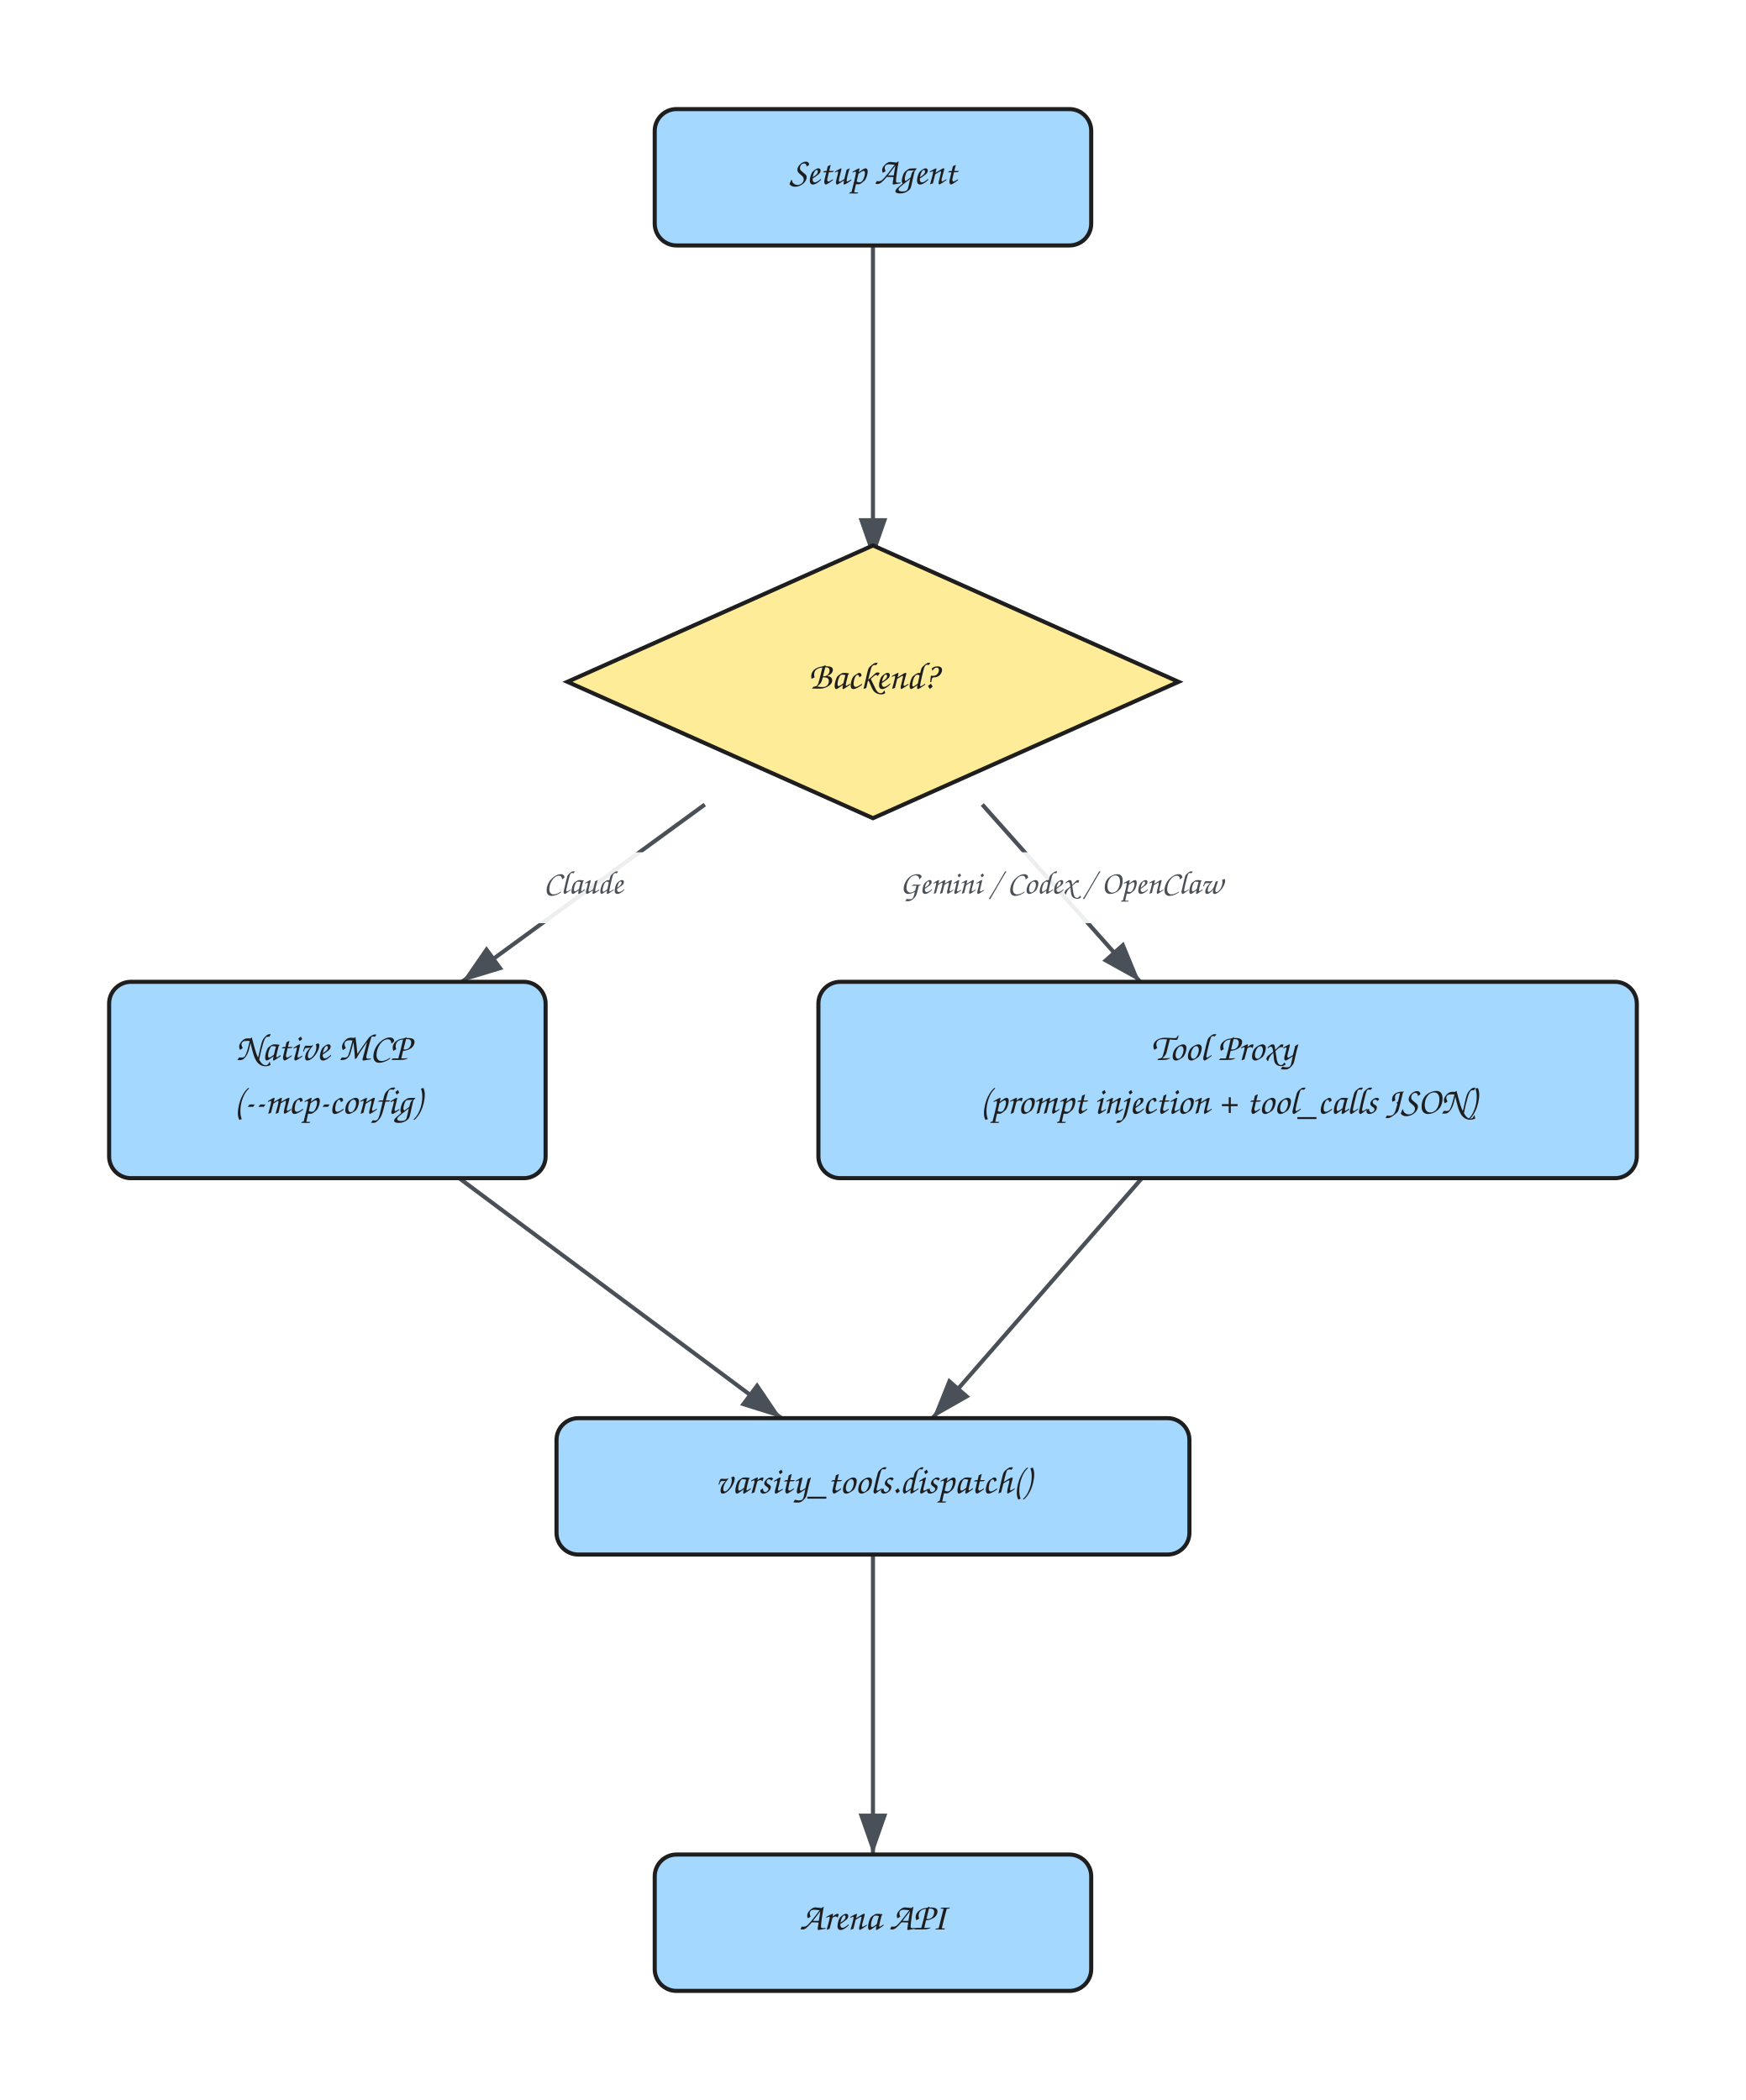
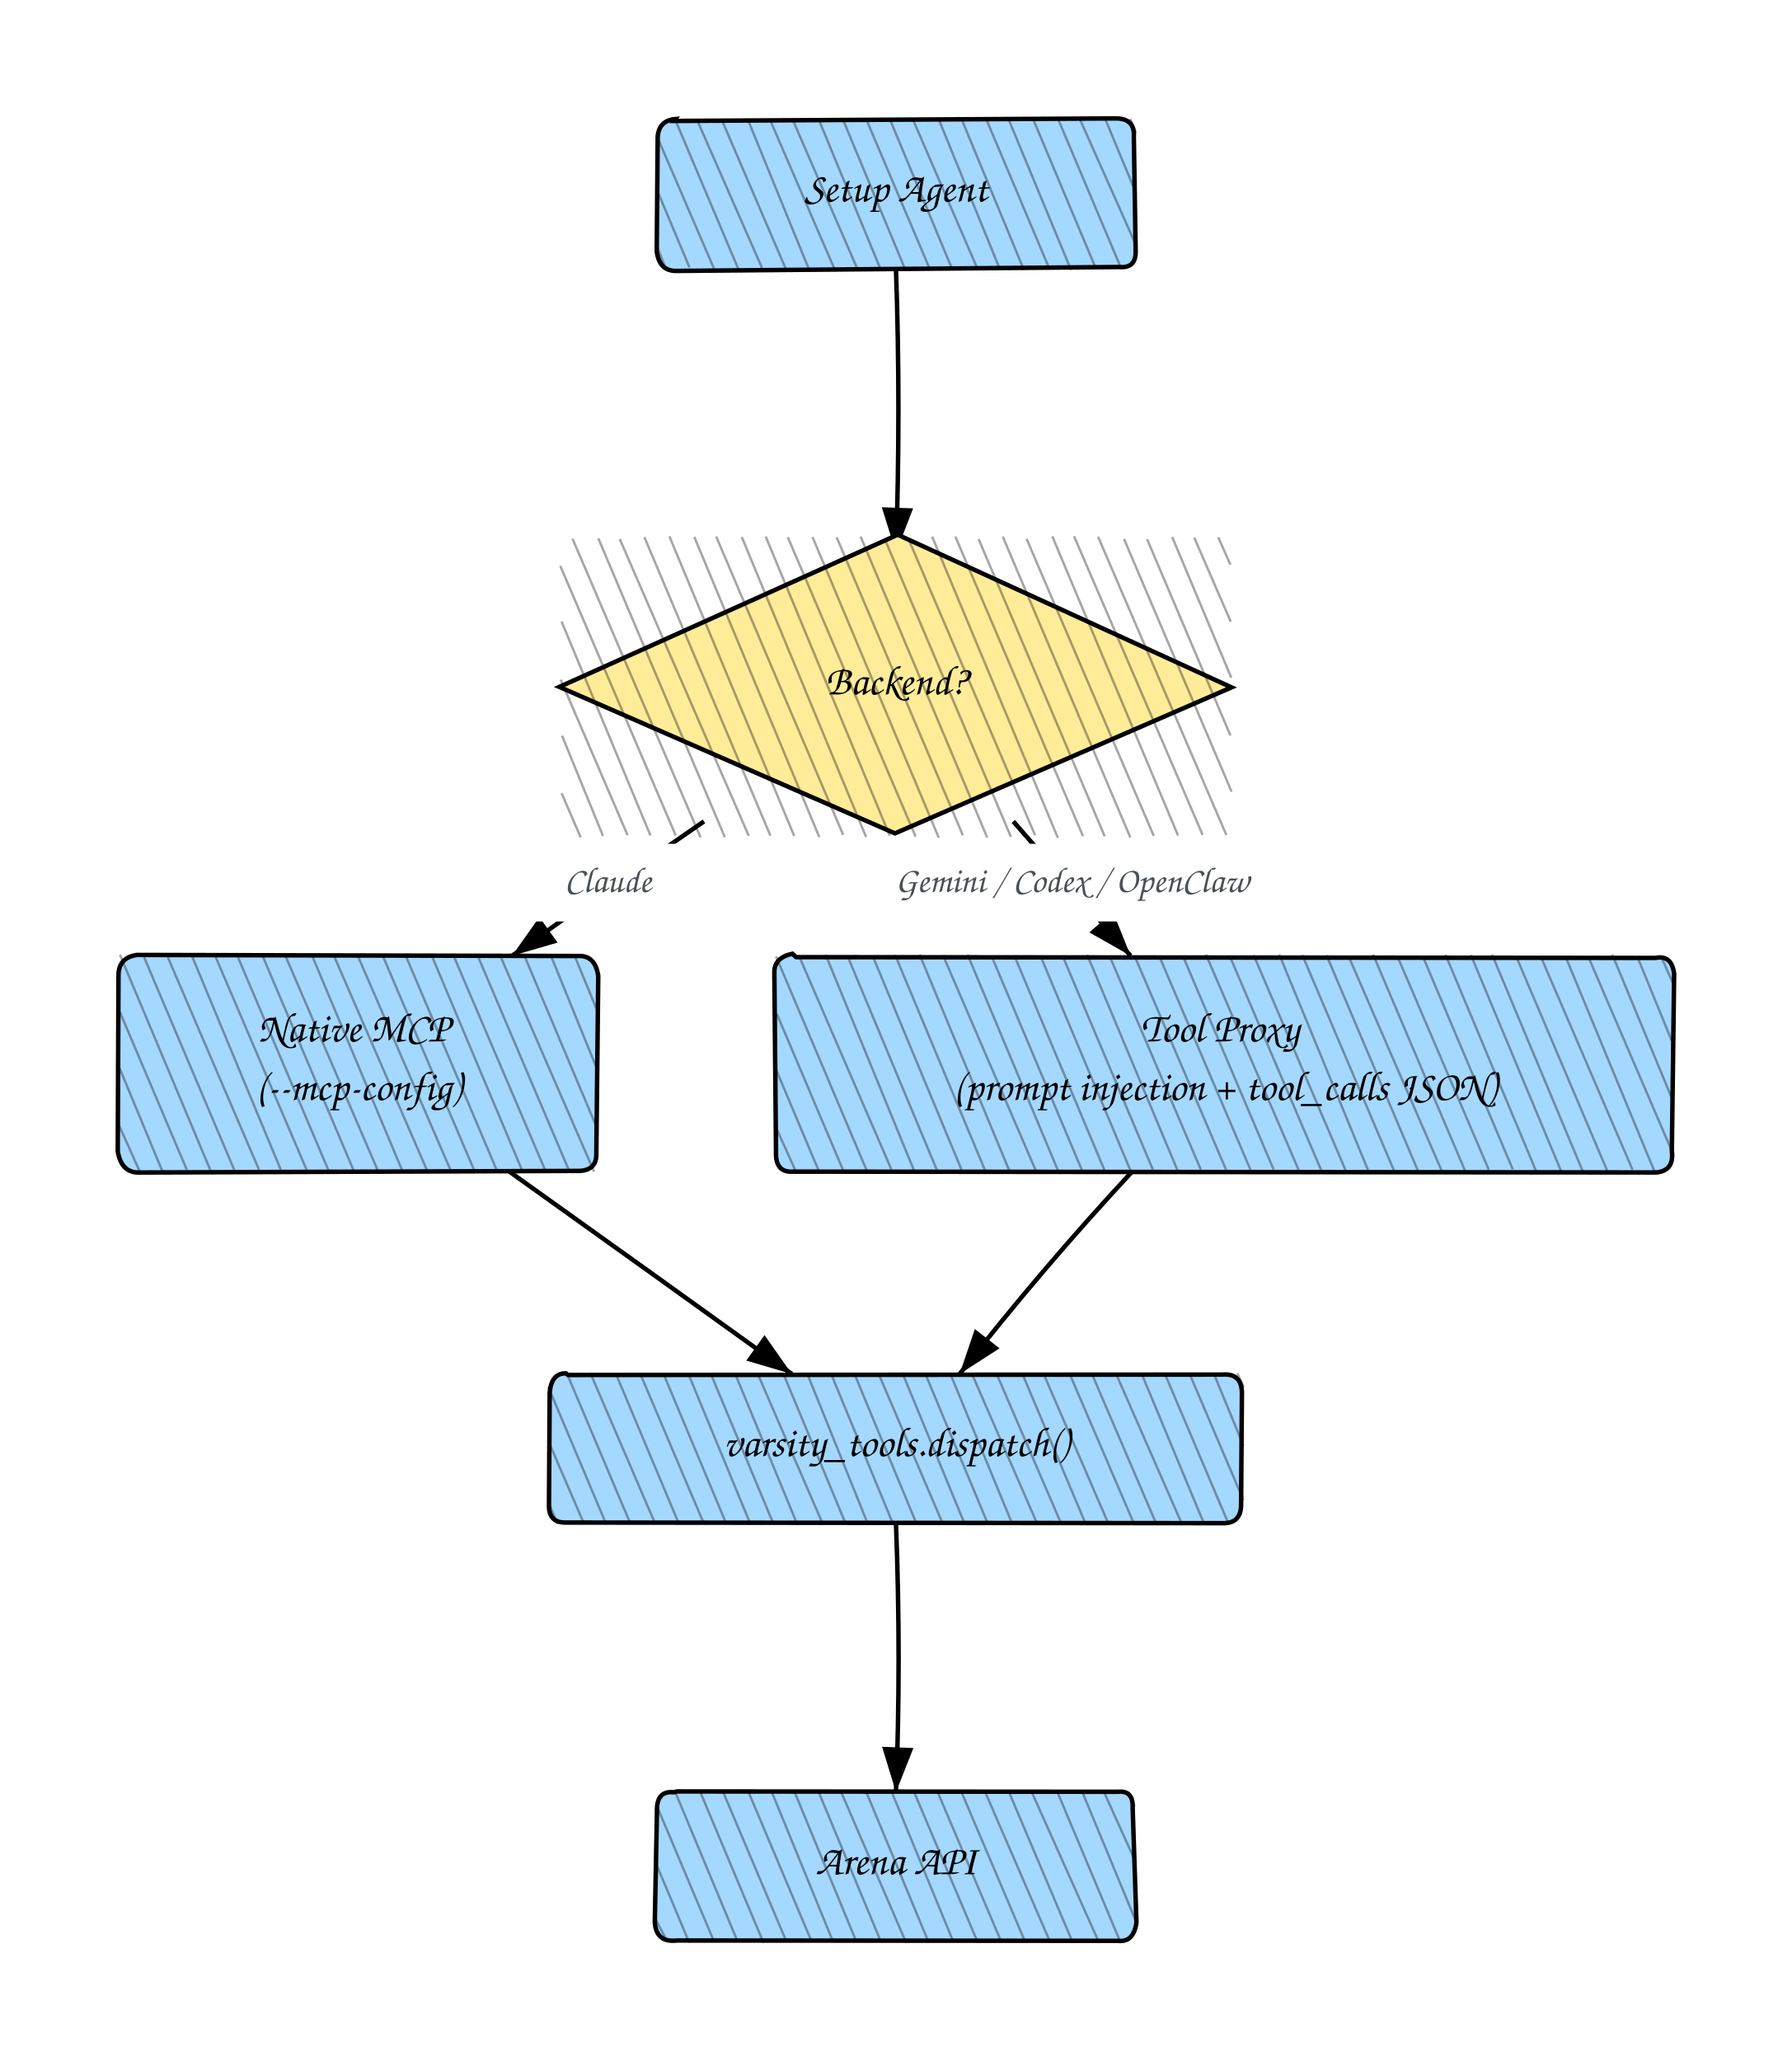
- <svg xmlns="http://www.w3.org/2000/svg" viewBox="0 0 640 770" width="640" height="770">
-   <rect width="640" height="770" fill="#ffffff" />
+ <svg xmlns="http://www.w3.org/2000/svg" viewBox="0 0 600 690" width="600" height="690">
+   <rect width="600" height="690" fill="#ffffff" />
  <defs>
    <marker id="arrowhead" markerWidth="10" markerHeight="7" refX="10" refY="3.5" orient="auto">
-       <polygon points="0 0, 10 3.5, 0 7" fill="#495057" />
+       <polygon points="0 0, 10 3.5, 0 7" fill="#000000" />
    </marker>
  </defs>
  <g transform="translate(40, 40)">
-     <line x1="280" y1="50" x2="280" y2="165" stroke="#495057" stroke-width="1.5" marker-end="url(#arrowhead)" />
-     <line x1="218.356" y1="255" x2="129.315" y2="320" stroke="#495057" stroke-width="1.5" marker-end="url(#arrowhead)" />
-     <rect x="142.836" y="272.5" width="62" height="26" rx="4" fill="white" stroke="none" opacity="0.9" />
-     <text x="173.836" y="285.5" text-anchor="middle" dominant-baseline="central" font-family="'Segoe Print', 'Comic Sans MS', 'Patrick Hand', cursive" font-size="12" fill="#495057" font-style="italic">Claude</text>
-     <line x1="320.068" y1="255" x2="377.945" y2="320" stroke="#495057" stroke-width="1.5" marker-end="url(#arrowhead)" />
-     <rect x="251.507" y="272.5" width="195" height="26" rx="4" fill="white" stroke="none" opacity="0.9" />
-     <text x="349.007" y="285.5" text-anchor="middle" dominant-baseline="central" font-family="'Segoe Print', 'Comic Sans MS', 'Patrick Hand', cursive" font-size="12" fill="#495057" font-style="italic">Gemini / Codex / OpenClaw</text>
-     <line x1="128.322" y1="392" x2="246.443" y2="480" stroke="#495057" stroke-width="1.5" marker-end="url(#arrowhead)" />
-     <line x1="378.591" y1="392" x2="301.812" y2="480" stroke="#495057" stroke-width="1.5" marker-end="url(#arrowhead)" />
-     <line x1="280" y1="530" x2="280" y2="640" stroke="#495057" stroke-width="1.5" marker-end="url(#arrowhead)" />
-     <rect x="200" y="0" width="160" height="50" rx="8" ry="8" fill="#a5d8ff" stroke="#1e1e1e" stroke-width="1.5" />
-     <text x="280" y="25" text-anchor="middle" dominant-baseline="central" font-family="'Segoe Print', 'Comic Sans MS', 'Patrick Hand', cursive" font-size="14" fill="#1e1e1e">
-       <tspan x="280" dy="0">Setup Agent</tspan>
-     </text>
-     <polygon points="280,160 392,210 280,260 168,210" fill="#ffec99" stroke="#1e1e1e" stroke-width="1.5" />
-     <text x="280" y="210" text-anchor="middle" dominant-baseline="central" font-family="'Segoe Print', 'Comic Sans MS', 'Patrick Hand', cursive" font-size="14" fill="#1e1e1e">
-       <tspan x="280" dy="0">Backend?</tspan>
-     </text>
-     <rect x="0" y="320" width="160" height="72" rx="8" ry="8" fill="#a5d8ff" stroke="#1e1e1e" stroke-width="1.5" />
-     <text x="80" y="346.2" text-anchor="middle" dominant-baseline="central" font-family="'Segoe Print', 'Comic Sans MS', 'Patrick Hand', cursive" font-size="14" fill="#1e1e1e">
-       <tspan x="80" dy="0">Native MCP</tspan>
-       <tspan x="80" dy="19.6">(--mcp-config)</tspan>
-     </text>
-     <rect x="260" y="320" width="300" height="72" rx="8" ry="8" fill="#a5d8ff" stroke="#1e1e1e" stroke-width="1.5" />
-     <text x="410" y="346.2" text-anchor="middle" dominant-baseline="central" font-family="'Segoe Print', 'Comic Sans MS', 'Patrick Hand', cursive" font-size="14" fill="#1e1e1e">
-       <tspan x="410" dy="0">Tool Proxy</tspan>
-       <tspan x="410" dy="19.6">(prompt injection + tool_calls JSON)</tspan>
-     </text>
-     <rect x="164" y="480" width="232" height="50" rx="8" ry="8" fill="#a5d8ff" stroke="#1e1e1e" stroke-width="1.5" />
-     <text x="280" y="505" text-anchor="middle" dominant-baseline="central" font-family="'Segoe Print', 'Comic Sans MS', 'Patrick Hand', cursive" font-size="14" fill="#1e1e1e">
-       <tspan x="280" dy="0">varsity_tools.dispatch()</tspan>
-     </text>
-     <rect x="200" y="640" width="160" height="50" rx="8" ry="8" fill="#a5d8ff" stroke="#1e1e1e" stroke-width="1.5" />
-     <text x="280" y="665" text-anchor="middle" dominant-baseline="central" font-family="'Segoe Print', 'Comic Sans MS', 'Patrick Hand', cursive" font-size="14" fill="#1e1e1e">
-       <tspan x="280" dy="0">Arena API</tspan>
-     </text>
+     <path d="M 260,50 Q 261.635,96.533 260,145" fill="none" stroke="#000000" stroke-width="1.5" marker-end="url(#arrowhead)" />
+     <path d="M 195.714,235 Q 165.301,255.883 131.429,280" fill="none" stroke="#000000" stroke-width="1.5" marker-end="url(#arrowhead)" />
+     <rect x="130.071" y="242.5" width="67" height="26" rx="4" fill="white" stroke="none" />
+     <text x="163.571" y="256.5" text-anchor="middle" dominant-baseline="central" font-family="'Virgil', 'Segoe Print', 'Comic Sans MS', 'Patrick Hand', cursive" font-size="12" fill="#495057" font-style="italic">Claude</text>
+     <path d="M 299.286,235 Q 318.542,257.081 338.571,280" fill="none" stroke="#000000" stroke-width="1.5" marker-end="url(#arrowhead)" />
+     <rect x="214.179" y="242.5" width="209.5" height="26" rx="4" fill="white" stroke="none" />
+     <text x="318.929" y="256.5" text-anchor="middle" dominant-baseline="central" font-family="'Virgil', 'Segoe Print', 'Comic Sans MS', 'Patrick Hand', cursive" font-size="12" fill="#495057" font-style="italic">Gemini / Codex / OpenClaw</text>
+     <path d="M 130.233,352 Q 177.918,386.039 225.116,420" fill="none" stroke="#000000" stroke-width="1.5" marker-end="url(#arrowhead)" />
+     <path d="M 339.302,352 Q 308.9,384.659 281.318,420" fill="none" stroke="#000000" stroke-width="1.5" marker-end="url(#arrowhead)" />
+     <path d="M 260,470 Q 261.762,515.734 260,560" fill="none" stroke="#000000" stroke-width="1.5" marker-end="url(#arrowhead)" />
+     <g>
+       <path d="M 185.638,0.488     L 333.297,-0.353     Q 340.083,-0.506 339.643,5.852     L 340.26,44.101     Q 340.394,49.954 334.649,49.394     L 186.338,50.702     Q 180.717,50.701 179.897,44.096     L 180.215,5.85     Q 180.598,0.363 186.098,-0.145     Z" fill="#a5d8ff" stroke="#000000" stroke-width="1.5" />
+       <line x1="180.14" y1="43.002" x2="182.82" y2="49.591" stroke="#000000" stroke-width="0.8" opacity="0.35" />
+       <line x1="180.01" y1="23.639" x2="190.855" y2="49.517" stroke="#000000" stroke-width="0.8" opacity="0.35" />
+       <line x1="179.791" y1="5.207" x2="199.066" y2="49.925" stroke="#000000" stroke-width="0.8" opacity="0.35" />
+       <line x1="186.108" y1="0.12" x2="207.255" y2="50.155" stroke="#000000" stroke-width="0.8" opacity="0.35" />
+       <line x1="193.525" y1="0.441" x2="215.323" y2="50.106" stroke="#000000" stroke-width="0.8" opacity="0.35" />
+       <line x1="201.68" y1="0.124" x2="223.049" y2="49.87" stroke="#000000" stroke-width="0.8" opacity="0.35" />
+       <line x1="210.254" y1="-0.344" x2="230.968" y2="50.429" stroke="#000000" stroke-width="0.8" opacity="0.35" />
+       <line x1="217.776" y1="-0.007" x2="239.307" y2="49.833" stroke="#000000" stroke-width="0.8" opacity="0.35" />
+       <line x1="225.597" y1="0.467" x2="247.041" y2="49.945" stroke="#000000" stroke-width="0.8" opacity="0.35" />
+       <line x1="234.065" y1="-0.172" x2="254.642" y2="49.641" stroke="#000000" stroke-width="0.8" opacity="0.35" />
+       <line x1="242.087" y1="-0.389" x2="263.184" y2="50.427" stroke="#000000" stroke-width="0.8" opacity="0.35" />
+       <line x1="250.087" y1="0.006" x2="271.331" y2="50.081" stroke="#000000" stroke-width="0.8" opacity="0.35" />
+       <line x1="258.047" y1="0.129" x2="278.868" y2="50.241" stroke="#000000" stroke-width="0.8" opacity="0.35" />
+       <line x1="265.678" y1="-0.009" x2="287.17" y2="49.703" stroke="#000000" stroke-width="0.8" opacity="0.35" />
+       <line x1="274.463" y1="0.304" x2="294.731" y2="49.97" stroke="#000000" stroke-width="0.8" opacity="0.35" />
+       <line x1="281.892" y1="-0.334" x2="302.831" y2="50.348" stroke="#000000" stroke-width="0.8" opacity="0.35" />
+       <line x1="290.417" y1="0.324" x2="311.476" y2="50.237" stroke="#000000" stroke-width="0.8" opacity="0.35" />
+       <line x1="297.846" y1="0.269" x2="318.648" y2="50.443" stroke="#000000" stroke-width="0.8" opacity="0.35" />
+       <line x1="306.048" y1="0.156" x2="326.895" y2="49.809" stroke="#000000" stroke-width="0.8" opacity="0.35" />
+       <line x1="314.344" y1="-0.018" x2="335.278" y2="49.555" stroke="#000000" stroke-width="0.8" opacity="0.35" />
+       <line x1="321.634" y1="0.017" x2="340.48" y2="42.328" stroke="#000000" stroke-width="0.8" opacity="0.35" />
+       <line x1="330.12" y1="-0.063" x2="339.804" y2="23.267" stroke="#000000" stroke-width="0.8" opacity="0.35" />
+       <line x1="338.463" y1="-0.224" x2="340.375" y2="4.512" stroke="#000000" stroke-width="0.8" opacity="0.35" />
+       <text x="260" y="25" text-anchor="middle" dominant-baseline="central" font-family="'Virgil', 'Segoe Print', 'Comic Sans MS', 'Patrick Hand', cursive" font-size="14" fill="#000000">
+         <tspan x="260" dy="0">Setup Agent</tspan>
+       </text>
+     </g>
+     <g>
+       <path d="M 260.583,139.016     L 372.352,190.129     L 259.655,239.005     L 147.283,189.973     Z" fill="#ffec99" stroke="#000000" stroke-width="1.5" />
+       <line x1="148.044" y1="225.575" x2="154.423" y2="240.303" stroke="#000000" stroke-width="0.8" opacity="0.35" />
+       <line x1="148.191" y1="206.307" x2="161.898" y2="239.861" stroke="#000000" stroke-width="0.8" opacity="0.35" />
+       <line x1="147.728" y1="187.545" x2="170.123" y2="239.583" stroke="#000000" stroke-width="0.8" opacity="0.35" />
+       <line x1="148.03" y1="168.086" x2="177.788" y2="239.712" stroke="#000000" stroke-width="0.8" opacity="0.35" />
+       <line x1="147.592" y1="149.431" x2="186.268" y2="239.738" stroke="#000000" stroke-width="0.8" opacity="0.35" />
+       <line x1="151.691" y1="140.348" x2="194.564" y2="240.34" stroke="#000000" stroke-width="0.8" opacity="0.35" />
+       <line x1="160.336" y1="140.237" x2="202.708" y2="240.297" stroke="#000000" stroke-width="0.8" opacity="0.35" />
+       <line x1="167.509" y1="140.443" x2="210.704" y2="239.823" stroke="#000000" stroke-width="0.8" opacity="0.35" />
+       <line x1="175.755" y1="139.809" x2="217.948" y2="239.759" stroke="#000000" stroke-width="0.8" opacity="0.35" />
+       <line x1="184.138" y1="139.555" x2="225.937" y2="239.893" stroke="#000000" stroke-width="0.8" opacity="0.35" />
+       <line x1="192.48" y1="139.754" x2="234.327" y2="240.247" stroke="#000000" stroke-width="0.8" opacity="0.35" />
+       <line x1="199.804" y1="139.615" x2="242.32" y2="239.503" stroke="#000000" stroke-width="0.8" opacity="0.35" />
+       <line x1="208.375" y1="139.781" x2="249.994" y2="240.206" stroke="#000000" stroke-width="0.8" opacity="0.35" />
+       <line x1="216.378" y1="139.618" x2="257.905" y2="239.783" stroke="#000000" stroke-width="0.8" opacity="0.35" />
+       <line x1="223.786" y1="139.85" x2="266.587" y2="240.086" stroke="#000000" stroke-width="0.8" opacity="0.35" />
+       <line x1="232.063" y1="139.799" x2="274.345" y2="240.479" stroke="#000000" stroke-width="0.8" opacity="0.35" />
+       <line x1="240.141" y1="139.882" x2="282.394" y2="239.642" stroke="#000000" stroke-width="0.8" opacity="0.35" />
+       <line x1="248.161" y1="139.64" x2="290.54" y2="240.388" stroke="#000000" stroke-width="0.8" opacity="0.35" />
+       <line x1="256.248" y1="140.461" x2="298.485" y2="240.18" stroke="#000000" stroke-width="0.8" opacity="0.35" />
+       <line x1="264.132" y1="140.308" x2="306.579" y2="239.643" stroke="#000000" stroke-width="0.8" opacity="0.35" />
+       <line x1="272.118" y1="139.669" x2="314.204" y2="240.484" stroke="#000000" stroke-width="0.8" opacity="0.35" />
+       <line x1="279.897" y1="139.659" x2="322.614" y2="239.908" stroke="#000000" stroke-width="0.8" opacity="0.35" />
+       <line x1="287.669" y1="140.448" x2="329.895" y2="239.977" stroke="#000000" stroke-width="0.8" opacity="0.35" />
+       <line x1="295.762" y1="139.645" x2="338.482" y2="240.393" stroke="#000000" stroke-width="0.8" opacity="0.35" />
+       <line x1="303.729" y1="140.375" x2="346.322" y2="239.863" stroke="#000000" stroke-width="0.8" opacity="0.35" />
+       <line x1="312.351" y1="139.583" x2="354.445" y2="239.711" stroke="#000000" stroke-width="0.8" opacity="0.35" />
+       <line x1="319.627" y1="139.518" x2="362.692" y2="239.526" stroke="#000000" stroke-width="0.8" opacity="0.35" />
+       <line x1="327.67" y1="139.684" x2="370.61" y2="239.535" stroke="#000000" stroke-width="0.8" opacity="0.35" />
+       <line x1="336.366" y1="140.447" x2="372.381" y2="225.057" stroke="#000000" stroke-width="0.8" opacity="0.35" />
+       <line x1="344.084" y1="140.498" x2="371.994" y2="206.242" stroke="#000000" stroke-width="0.8" opacity="0.35" />
+       <line x1="352.493" y1="139.787" x2="372.283" y2="186.91" stroke="#000000" stroke-width="0.8" opacity="0.35" />
+       <line x1="359.883" y1="139.987" x2="372.088" y2="168.133" stroke="#000000" stroke-width="0.8" opacity="0.35" />
+       <line x1="367.904" y1="139.869" x2="371.962" y2="149.038" stroke="#000000" stroke-width="0.8" opacity="0.35" />
+       <text x="260" y="190" text-anchor="middle" dominant-baseline="central" font-family="'Virgil', 'Segoe Print', 'Comic Sans MS', 'Patrick Hand', cursive" font-size="14" fill="#000000">
+         <tspan x="260" dy="0">Backend?</tspan>
+       </text>
+     </g>
+     <g>
+       <path d="M 5.906,279.705     L 153.422,280.061     Q 159.255,279.679 160.315,286.695     L 159.664,346.563     Q 159.672,351.572 154.309,352.008     L 6.372,352.543     Q 0.629,352.567 -0.574,345.438     L -0.326,286.587     Q -0.323,280.529 6.01,279.678     Z" fill="#a5d8ff" stroke="#000000" stroke-width="1.5" />
+       <line x1="-0.214" y1="336.615" x2="6.748" y2="352.086" stroke="#000000" stroke-width="0.8" opacity="0.35" />
+       <line x1="0.063" y1="317.642" x2="14.507" y2="352.479" stroke="#000000" stroke-width="0.8" opacity="0.35" />
+       <line x1="0.141" y1="298.804" x2="22.556" y2="351.642" stroke="#000000" stroke-width="0.8" opacity="0.35" />
+       <line x1="0.161" y1="279.64" x2="30.702" y2="352.388" stroke="#000000" stroke-width="0.8" opacity="0.35" />
+       <line x1="8.248" y1="280.461" x2="38.647" y2="352.18" stroke="#000000" stroke-width="0.8" opacity="0.35" />
+       <line x1="16.132" y1="280.308" x2="46.74" y2="351.643" stroke="#000000" stroke-width="0.8" opacity="0.35" />
+       <line x1="24.118" y1="279.669" x2="54.365" y2="352.484" stroke="#000000" stroke-width="0.8" opacity="0.35" />
+       <line x1="31.897" y1="279.659" x2="62.776" y2="351.908" stroke="#000000" stroke-width="0.8" opacity="0.35" />
+       <line x1="39.669" y1="280.448" x2="70.056" y2="351.977" stroke="#000000" stroke-width="0.8" opacity="0.35" />
+       <line x1="47.762" y1="279.645" x2="78.644" y2="352.393" stroke="#000000" stroke-width="0.8" opacity="0.35" />
+       <line x1="55.729" y1="280.375" x2="86.484" y2="351.863" stroke="#000000" stroke-width="0.8" opacity="0.35" />
+       <line x1="64.351" y1="279.583" x2="94.606" y2="351.711" stroke="#000000" stroke-width="0.8" opacity="0.35" />
+       <line x1="71.627" y1="279.518" x2="102.854" y2="351.526" stroke="#000000" stroke-width="0.8" opacity="0.35" />
+       <line x1="79.67" y1="279.684" x2="110.772" y2="351.535" stroke="#000000" stroke-width="0.8" opacity="0.35" />
+       <line x1="88.366" y1="280.447" x2="118.822" y2="351.909" stroke="#000000" stroke-width="0.8" opacity="0.35" />
+       <line x1="96.084" y1="280.498" x2="126.435" y2="352.016" stroke="#000000" stroke-width="0.8" opacity="0.35" />
+       <line x1="104.493" y1="279.787" x2="134.724" y2="351.606" stroke="#000000" stroke-width="0.8" opacity="0.35" />
+       <line x1="111.883" y1="279.987" x2="142.529" y2="351.751" stroke="#000000" stroke-width="0.8" opacity="0.35" />
+       <line x1="119.904" y1="279.869" x2="150.403" y2="351.577" stroke="#000000" stroke-width="0.8" opacity="0.35" />
+       <line x1="127.55" y1="280.117" x2="158.915" y2="352.262" stroke="#000000" stroke-width="0.8" opacity="0.35" />
+       <line x1="135.656" y1="280.124" x2="159.655" y2="337.11" stroke="#000000" stroke-width="0.8" opacity="0.35" />
+       <line x1="144.307" y1="279.557" x2="159.726" y2="317.458" stroke="#000000" stroke-width="0.8" opacity="0.35" />
+       <line x1="152.22" y1="279.545" x2="160.129" y2="298.788" stroke="#000000" stroke-width="0.8" opacity="0.35" />
+       <text x="80" y="306.2" text-anchor="middle" dominant-baseline="central" font-family="'Virgil', 'Segoe Print', 'Comic Sans MS', 'Patrick Hand', cursive" font-size="14" fill="#000000">
+         <tspan x="80" dy="0">Native MCP</tspan>
+         <tspan x="80" dy="19.6">(--mcp-config)</tspan>
+       </text>
+     </g>
+     <g>
+       <path d="M 226.589,280.44     L 514.347,280.706     Q 519.767,279.593 520.562,286.064     L 519.795,345.341     Q 520.628,351.934 514.622,352.526     L 225.374,352.248     Q 219.567,352.597 219.835,345.584     L 219.277,285.44     Q 219.277,280.619 225.288,279.298     Z" fill="#a5d8ff" stroke="#000000" stroke-width="1.5" />
+       <line x1="219.532" y1="336.792" x2="226.278" y2="351.745" stroke="#000000" stroke-width="0.8" opacity="0.35" />
+       <line x1="219.636" y1="317.538" x2="234.277" y2="352.297" stroke="#000000" stroke-width="0.8" opacity="0.35" />
+       <line x1="220.092" y1="299.38" x2="242.444" y2="352.108" stroke="#000000" stroke-width="0.8" opacity="0.35" />
+       <line x1="219.837" y1="280.186" x2="250.376" y2="352.278" stroke="#000000" stroke-width="0.8" opacity="0.35" />
+       <line x1="227.728" y1="280.471" x2="258.459" y2="351.508" stroke="#000000" stroke-width="0.8" opacity="0.35" />
+       <line x1="236.441" y1="279.595" x2="266.019" y2="351.832" stroke="#000000" stroke-width="0.8" opacity="0.35" />
+       <line x1="243.767" y1="280.02" x2="274.004" y2="352.443" stroke="#000000" stroke-width="0.8" opacity="0.35" />
+       <line x1="252.194" y1="280.039" x2="281.954" y2="351.616" stroke="#000000" stroke-width="0.8" opacity="0.35" />
+       <line x1="259.708" y1="279.682" x2="290.047" y2="352.365" stroke="#000000" stroke-width="0.8" opacity="0.35" />
+       <line x1="267.901" y1="279.535" x2="298.027" y2="352.121" stroke="#000000" stroke-width="0.8" opacity="0.35" />
+       <line x1="275.779" y1="279.89" x2="306.739" y2="351.705" stroke="#000000" stroke-width="0.8" opacity="0.35" />
+       <line x1="283.961" y1="279.562" x2="314.262" y2="351.926" stroke="#000000" stroke-width="0.8" opacity="0.35" />
+       <line x1="292.153" y1="280.432" x2="322.226" y2="351.665" stroke="#000000" stroke-width="0.8" opacity="0.35" />
+       <line x1="299.873" y1="280.499" x2="329.962" y2="352.12" stroke="#000000" stroke-width="0.8" opacity="0.35" />
+       <line x1="308.479" y1="280.284" x2="338.559" y2="351.961" stroke="#000000" stroke-width="0.8" opacity="0.35" />
+       <line x1="315.936" y1="280.359" x2="346.011" y2="351.561" stroke="#000000" stroke-width="0.8" opacity="0.35" />
+       <line x1="324.025" y1="279.635" x2="354.429" y2="352.197" stroke="#000000" stroke-width="0.8" opacity="0.35" />
+       <line x1="331.518" y1="280.046" x2="362.075" y2="351.58" stroke="#000000" stroke-width="0.8" opacity="0.35" />
+       <line x1="340.006" y1="280.28" x2="370.67" y2="351.942" stroke="#000000" stroke-width="0.8" opacity="0.35" />
+       <line x1="348.068" y1="279.893" x2="378.723" y2="351.681" stroke="#000000" stroke-width="0.8" opacity="0.35" />
+       <line x1="356.252" y1="280.455" x2="386.452" y2="351.563" stroke="#000000" stroke-width="0.8" opacity="0.35" />
+       <line x1="363.799" y1="279.582" x2="394.833" y2="351.708" stroke="#000000" stroke-width="0.8" opacity="0.35" />
+       <line x1="371.834" y1="280.248" x2="402.349" y2="351.709" stroke="#000000" stroke-width="0.8" opacity="0.35" />
+       <line x1="379.755" y1="279.712" x2="410.715" y2="352.187" stroke="#000000" stroke-width="0.8" opacity="0.35" />
+       <line x1="388.318" y1="279.5" x2="418.163" y2="351.983" stroke="#000000" stroke-width="0.8" opacity="0.35" />
+       <line x1="396.021" y1="279.636" x2="426.724" y2="351.845" stroke="#000000" stroke-width="0.8" opacity="0.35" />
+       <line x1="404.155" y1="279.769" x2="434.755" y2="351.921" stroke="#000000" stroke-width="0.8" opacity="0.35" />
+       <line x1="411.642" y1="280.36" x2="442.928" y2="352.422" stroke="#000000" stroke-width="0.8" opacity="0.35" />
+       <line x1="419.745" y1="279.533" x2="450.635" y2="352.165" stroke="#000000" stroke-width="0.8" opacity="0.35" />
+       <line x1="427.924" y1="280.213" x2="458.496" y2="351.616" stroke="#000000" stroke-width="0.8" opacity="0.35" />
+       <line x1="436.487" y1="280.368" x2="466.533" y2="351.502" stroke="#000000" stroke-width="0.8" opacity="0.35" />
+       <line x1="444" y1="279.586" x2="474.428" y2="352.302" stroke="#000000" stroke-width="0.8" opacity="0.35" />
+       <line x1="452.473" y1="279.657" x2="482.729" y2="352.116" stroke="#000000" stroke-width="0.8" opacity="0.35" />
+       <line x1="459.581" y1="279.528" x2="489.96" y2="352.141" stroke="#000000" stroke-width="0.8" opacity="0.35" />
+       <line x1="467.627" y1="280.101" x2="498.322" y2="352.377" stroke="#000000" stroke-width="0.8" opacity="0.35" />
+       <line x1="475.847" y1="280.124" x2="506.63" y2="351.598" stroke="#000000" stroke-width="0.8" opacity="0.35" />
+       <line x1="484.277" y1="280.442" x2="514.036" y2="352.326" stroke="#000000" stroke-width="0.8" opacity="0.35" />
+       <line x1="491.849" y1="280.376" x2="520.261" y2="346.43" stroke="#000000" stroke-width="0.8" opacity="0.35" />
+       <line x1="499.842" y1="279.532" x2="519.769" y2="327.644" stroke="#000000" stroke-width="0.8" opacity="0.35" />
+       <line x1="508.207" y1="280.201" x2="519.775" y2="308.496" stroke="#000000" stroke-width="0.8" opacity="0.35" />
+       <line x1="516.247" y1="280.387" x2="520.366" y2="289.619" stroke="#000000" stroke-width="0.8" opacity="0.35" />
+       <text x="370" y="306.2" text-anchor="middle" dominant-baseline="central" font-family="'Virgil', 'Segoe Print', 'Comic Sans MS', 'Patrick Hand', cursive" font-size="14" fill="#000000">
+         <tspan x="370" dy="0">Tool Proxy</tspan>
+         <tspan x="370" dy="19.6">(prompt injection + tool_calls JSON)</tspan>
+       </text>
+     </g>
+     <g>
+       <path d="M 150.181,420.329     L 369.317,420.193     Q 375.799,419.669 375.835,426.446     L 375.558,464.129     Q 375.361,470.091 369.355,469.941     L 149.342,469.732     Q 143.889,469.78 143.812,464.283     L 144.053,426.229     Q 144.647,419.678 149.498,419.787     Z" fill="#a5d8ff" stroke="#000000" stroke-width="1.5" />
+       <line x1="143.521" y1="462.694" x2="146.722" y2="470.198" stroke="#000000" stroke-width="0.8" opacity="0.35" />
+       <line x1="144.118" y1="443.613" x2="155.328" y2="469.625" stroke="#000000" stroke-width="0.8" opacity="0.35" />
+       <line x1="143.569" y1="424.291" x2="163.042" y2="470.415" stroke="#000000" stroke-width="0.8" opacity="0.35" />
+       <line x1="149.988" y1="420.197" x2="170.997" y2="469.909" stroke="#000000" stroke-width="0.8" opacity="0.35" />
+       <line x1="157.634" y1="419.58" x2="179.194" y2="469.675" stroke="#000000" stroke-width="0.8" opacity="0.35" />
+       <line x1="166.229" y1="419.942" x2="187.284" y2="470.039" stroke="#000000" stroke-width="0.8" opacity="0.35" />
+       <line x1="174.282" y1="419.681" x2="195.475" y2="469.615" stroke="#000000" stroke-width="0.8" opacity="0.35" />
+       <line x1="182.01" y1="419.563" x2="203.153" y2="470.057" stroke="#000000" stroke-width="0.8" opacity="0.35" />
+       <line x1="190.392" y1="419.708" x2="211.332" y2="470.377" stroke="#000000" stroke-width="0.8" opacity="0.35" />
+       <line x1="197.908" y1="419.709" x2="218.703" y2="469.506" stroke="#000000" stroke-width="0.8" opacity="0.35" />
+       <line x1="206.274" y1="420.187" x2="226.988" y2="470.434" stroke="#000000" stroke-width="0.8" opacity="0.35" />
+       <line x1="213.722" y1="419.983" x2="235.345" y2="469.86" stroke="#000000" stroke-width="0.8" opacity="0.35" />
+       <line x1="222.283" y1="419.845" x2="243.196" y2="470.213" stroke="#000000" stroke-width="0.8" opacity="0.35" />
+       <line x1="230.314" y1="419.921" x2="250.671" y2="470.401" stroke="#000000" stroke-width="0.8" opacity="0.35" />
+       <line x1="238.487" y1="420.422" x2="258.793" y2="469.654" stroke="#000000" stroke-width="0.8" opacity="0.35" />
+       <line x1="246.194" y1="420.165" x2="266.723" y2="469.761" stroke="#000000" stroke-width="0.8" opacity="0.35" />
+       <line x1="254.055" y1="419.616" x2="275.474" y2="469.657" stroke="#000000" stroke-width="0.8" opacity="0.35" />
+       <line x1="262.092" y1="419.502" x2="282.785" y2="469.645" stroke="#000000" stroke-width="0.8" opacity="0.35" />
+       <line x1="269.987" y1="420.302" x2="290.73" y2="470.069" stroke="#000000" stroke-width="0.8" opacity="0.35" />
+       <line x1="278.288" y1="420.116" x2="298.685" y2="469.588" stroke="#000000" stroke-width="0.8" opacity="0.35" />
+       <line x1="285.519" y1="420.141" x2="307.414" y2="470.42" stroke="#000000" stroke-width="0.8" opacity="0.35" />
+       <line x1="293.881" y1="420.377" x2="315.388" y2="470.264" stroke="#000000" stroke-width="0.8" opacity="0.35" />
+       <line x1="302.189" y1="419.598" x2="323.512" y2="470.163" stroke="#000000" stroke-width="0.8" opacity="0.35" />
+       <line x1="309.595" y1="420.326" x2="331.271" y2="470.436" stroke="#000000" stroke-width="0.8" opacity="0.35" />
+       <line x1="318.261" y1="420.204" x2="339.549" y2="469.787" stroke="#000000" stroke-width="0.8" opacity="0.35" />
+       <line x1="325.769" y1="420.34" x2="347.021" y2="469.831" stroke="#000000" stroke-width="0.8" opacity="0.35" />
+       <line x1="333.775" y1="420.114" x2="355.605" y2="469.892" stroke="#000000" stroke-width="0.8" opacity="0.35" />
+       <line x1="342.366" y1="420.158" x2="362.949" y2="469.624" stroke="#000000" stroke-width="0.8" opacity="0.35" />
+       <line x1="350.272" y1="420.481" x2="371.096" y2="469.518" stroke="#000000" stroke-width="0.8" opacity="0.35" />
+       <line x1="358.396" y1="420.123" x2="376.37" y2="462.312" stroke="#000000" stroke-width="0.8" opacity="0.35" />
+       <line x1="366.454" y1="419.943" x2="376.402" y2="444.085" stroke="#000000" stroke-width="0.8" opacity="0.35" />
+       <line x1="374.296" y1="419.72" x2="376.494" y2="424.444" stroke="#000000" stroke-width="0.8" opacity="0.35" />
+       <text x="260" y="445" text-anchor="middle" dominant-baseline="central" font-family="'Virgil', 'Segoe Print', 'Comic Sans MS', 'Patrick Hand', cursive" font-size="14" fill="#000000">
+         <tspan x="260" dy="0">varsity_tools.dispatch()</tspan>
+       </text>
+     </g>
+     <g>
+       <path d="M 186.602,559.751     L 334.373,559.862     Q 339.563,559.346 339.259,565.437     L 340.525,603.632     Q 339.568,610.411 334.281,609.772     L 186.651,609.659     Q 179.735,610.476 179.25,603.582     L 179.975,566.309     Q 179.789,559.404 185.671,560.032     Z" fill="#a5d8ff" stroke="#000000" stroke-width="1.5" />
+       <line x1="179.654" y1="602.828" x2="183.294" y2="609.769" stroke="#000000" stroke-width="0.8" opacity="0.35" />
+       <line x1="179.739" y1="584.05" x2="190.782" y2="610.36" stroke="#000000" stroke-width="0.8" opacity="0.35" />
+       <line x1="180.074" y1="564.915" x2="198.885" y2="609.533" stroke="#000000" stroke-width="0.8" opacity="0.35" />
+       <line x1="186.044" y1="559.811" x2="207.064" y2="610.213" stroke="#000000" stroke-width="0.8" opacity="0.35" />
+       <line x1="194.426" y1="559.808" x2="215.627" y2="610.368" stroke="#000000" stroke-width="0.8" opacity="0.35" />
+       <line x1="202.085" y1="559.825" x2="223.14" y2="609.586" stroke="#000000" stroke-width="0.8" opacity="0.35" />
+       <line x1="210.495" y1="559.617" x2="231.612" y2="609.657" stroke="#000000" stroke-width="0.8" opacity="0.35" />
+       <line x1="218.431" y1="559.93" x2="238.72" y2="609.528" stroke="#000000" stroke-width="0.8" opacity="0.35" />
+       <line x1="226.164" y1="560.204" x2="246.766" y2="610.101" stroke="#000000" stroke-width="0.8" opacity="0.35" />
+       <line x1="233.942" y1="559.521" x2="254.987" y2="610.124" stroke="#000000" stroke-width="0.8" opacity="0.35" />
+       <line x1="241.684" y1="560.013" x2="263.416" y2="610.442" stroke="#000000" stroke-width="0.8" opacity="0.35" />
+       <line x1="250.034" y1="559.881" x2="270.989" y2="610.376" stroke="#000000" stroke-width="0.8" opacity="0.35" />
+       <line x1="258.466" y1="559.632" x2="278.982" y2="609.532" stroke="#000000" stroke-width="0.8" opacity="0.35" />
+       <line x1="266.293" y1="560.481" x2="287.346" y2="610.201" stroke="#000000" stroke-width="0.8" opacity="0.35" />
+       <line x1="274.12" y1="560.344" x2="295.387" y2="610.387" stroke="#000000" stroke-width="0.8" opacity="0.35" />
+       <line x1="281.963" y1="560.019" x2="303.103" y2="609.767" stroke="#000000" stroke-width="0.8" opacity="0.35" />
+       <line x1="289.923" y1="560.063" x2="311.424" y2="609.707" stroke="#000000" stroke-width="0.8" opacity="0.35" />
+       <line x1="297.993" y1="560.297" x2="319.233" y2="610.428" stroke="#000000" stroke-width="0.8" opacity="0.35" />
+       <line x1="305.541" y1="560.137" x2="327.627" y2="609.509" stroke="#000000" stroke-width="0.8" opacity="0.35" />
+       <line x1="313.967" y1="559.722" x2="334.926" y2="609.652" stroke="#000000" stroke-width="0.8" opacity="0.35" />
+       <line x1="322.428" y1="560.004" x2="340.077" y2="602.585" stroke="#000000" stroke-width="0.8" opacity="0.35" />
+       <line x1="329.712" y1="560.081" x2="340.279" y2="583.453" stroke="#000000" stroke-width="0.8" opacity="0.35" />
+       <line x1="337.865" y1="559.894" x2="339.878" y2="564.879" stroke="#000000" stroke-width="0.8" opacity="0.35" />
+       <text x="260" y="585" text-anchor="middle" dominant-baseline="central" font-family="'Virgil', 'Segoe Print', 'Comic Sans MS', 'Patrick Hand', cursive" font-size="14" fill="#000000">
+         <tspan x="260" dy="0">Arena API</tspan>
+       </text>
+     </g>
  </g>
</svg>
